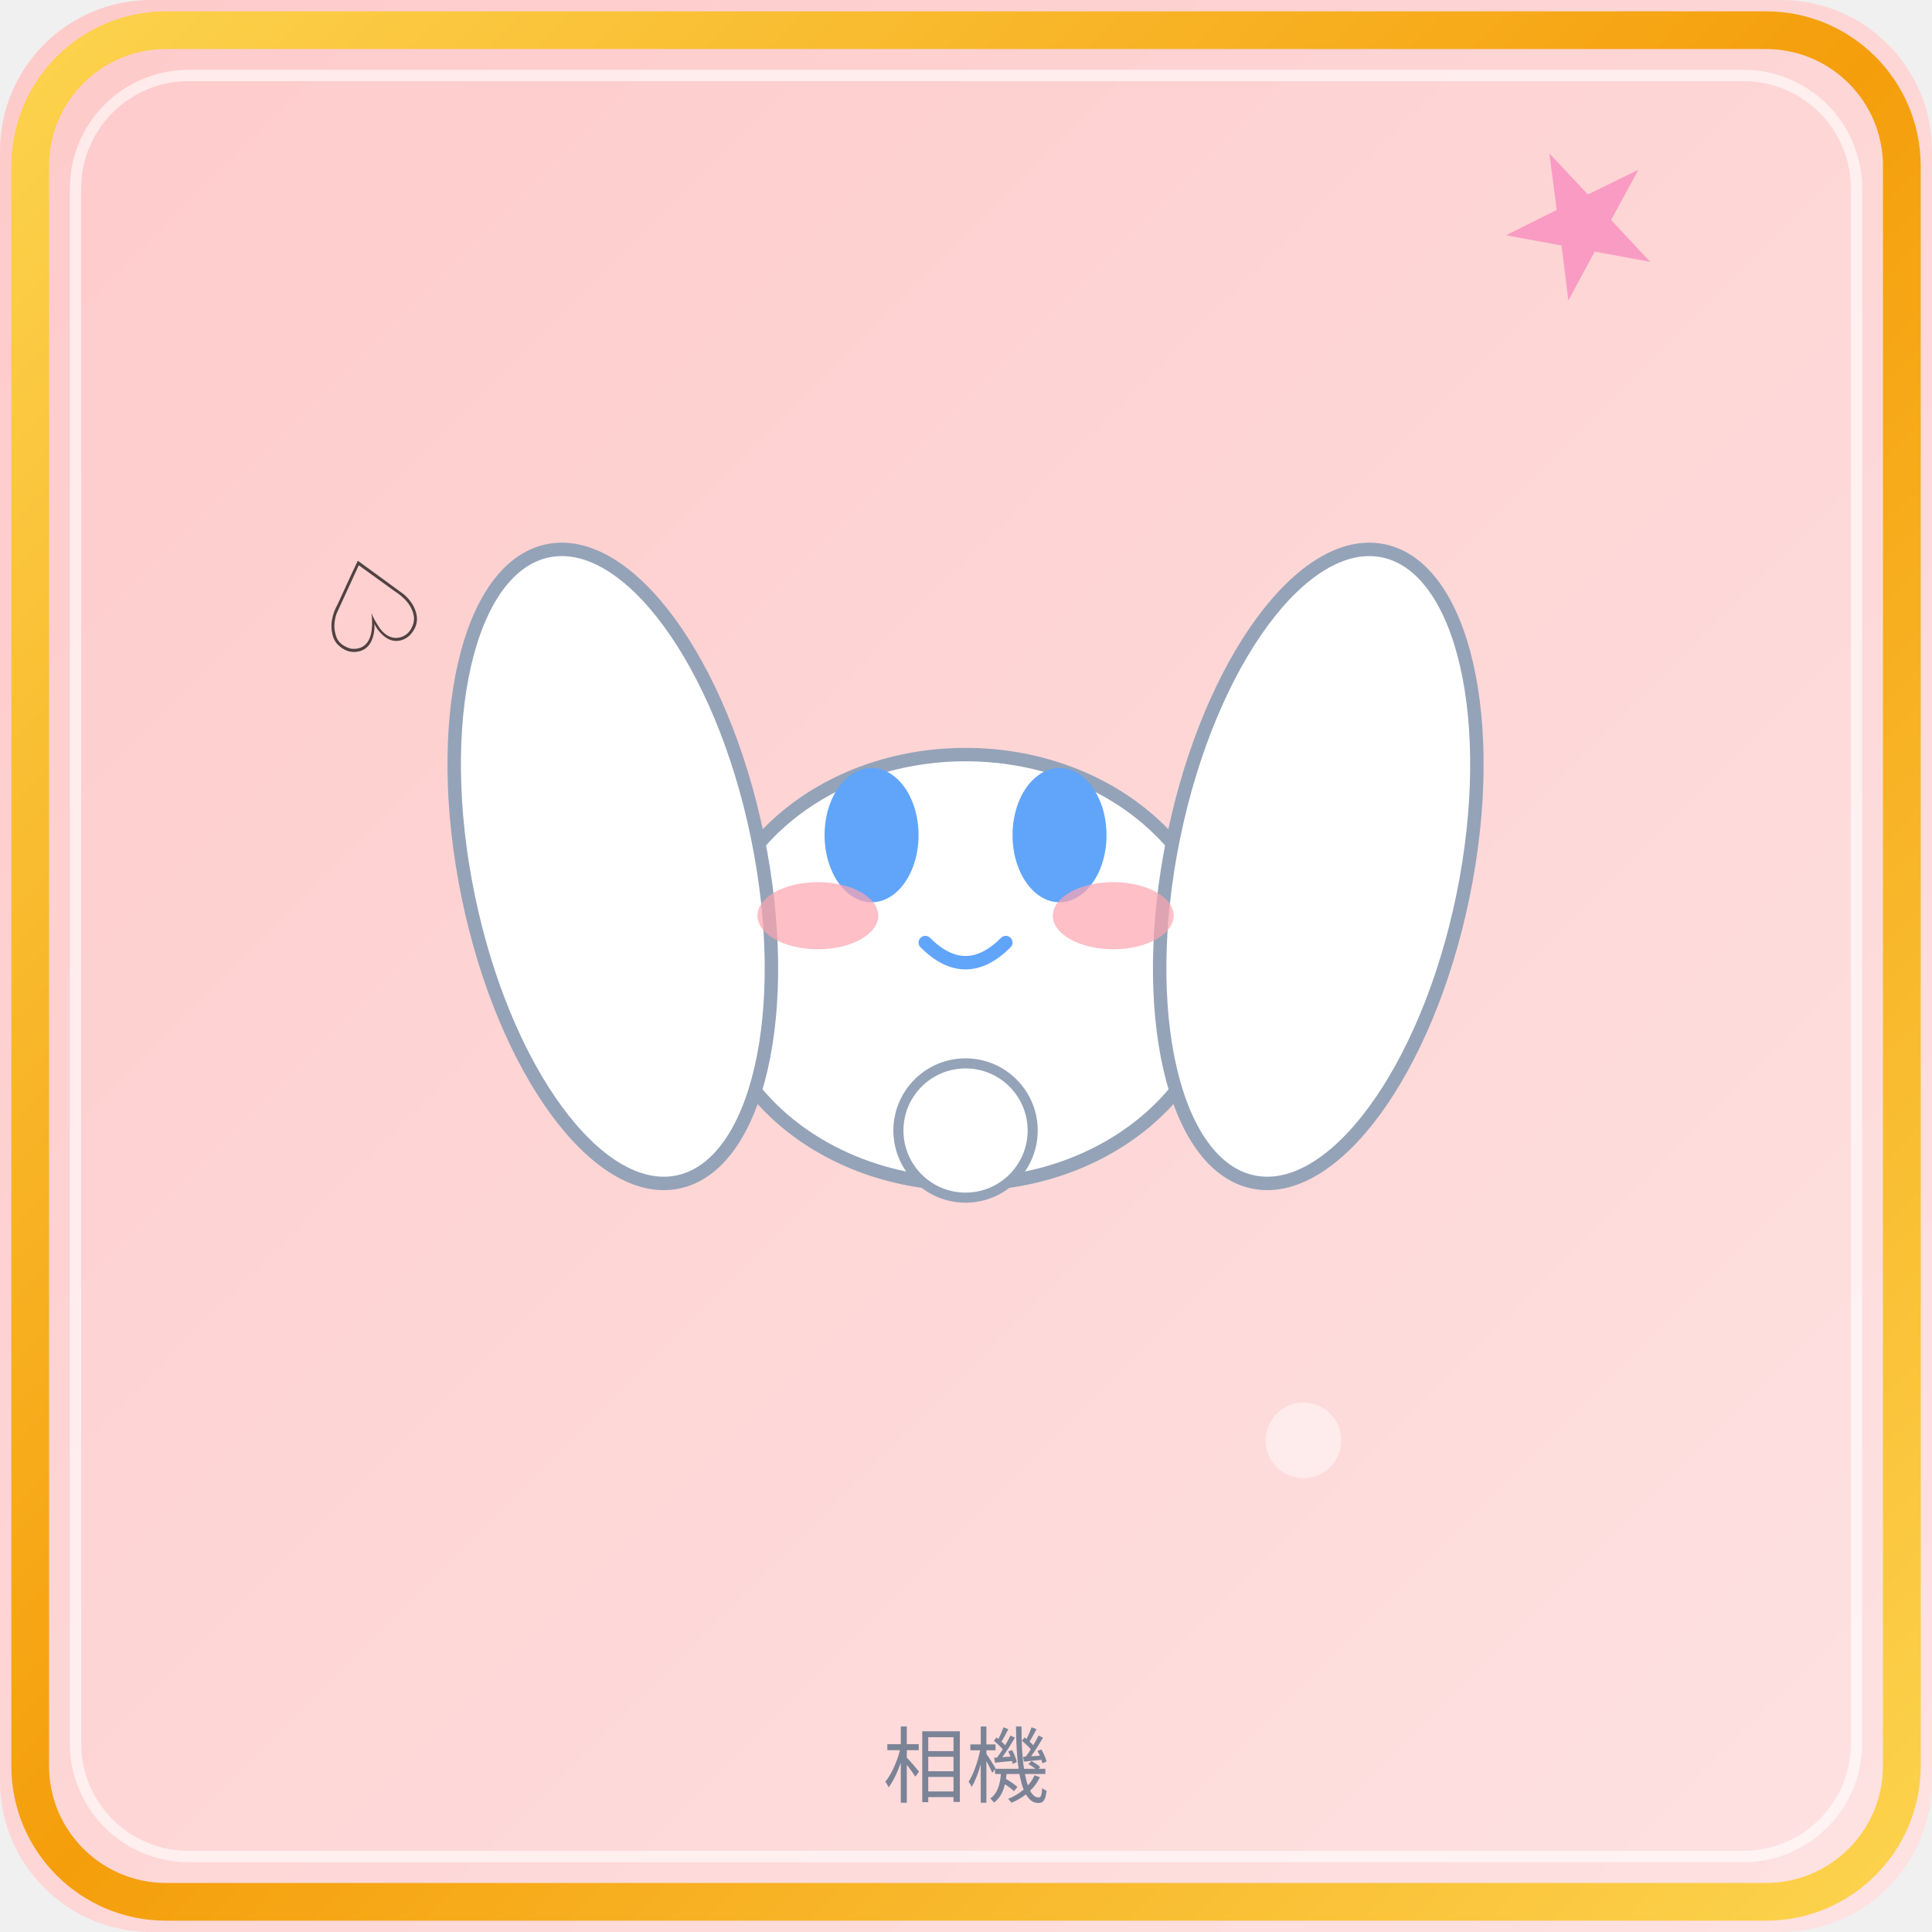
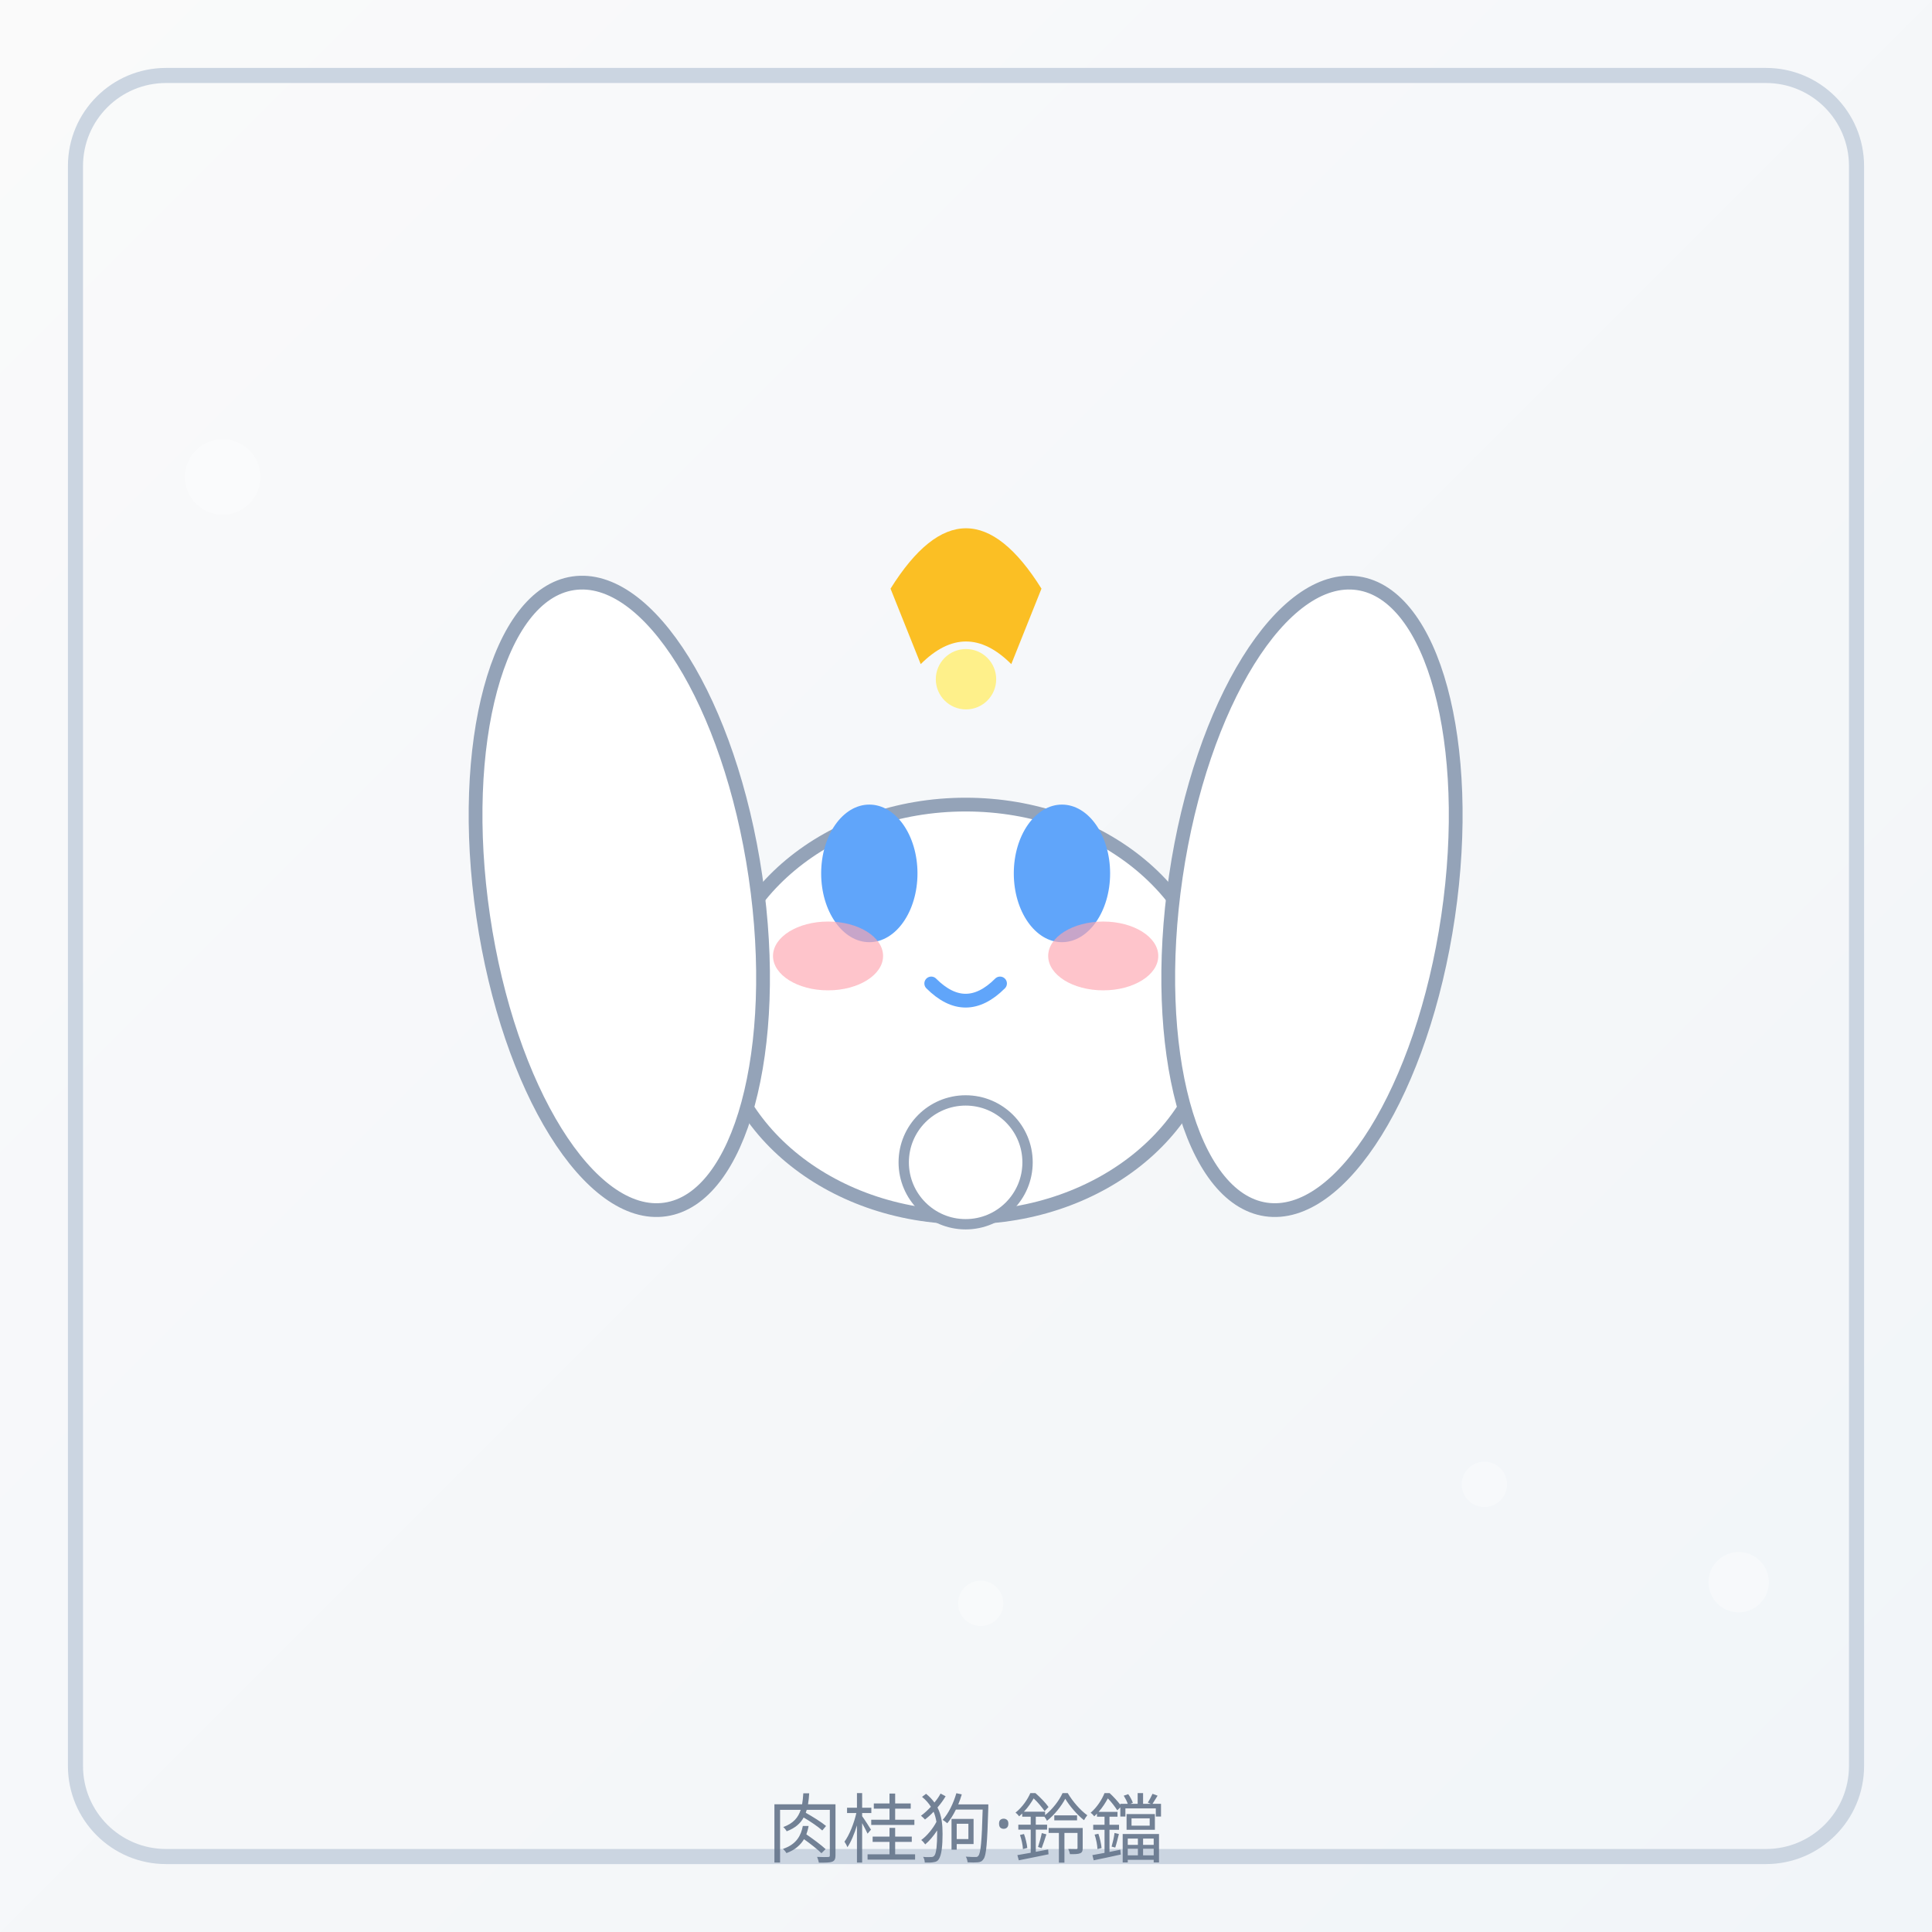
<svg xmlns="http://www.w3.org/2000/svg" viewBox="0 0 256 256" width="256" height="256">
  <defs>
    <linearGradient id="bg" x1="0%" y1="0%" x2="100%" y2="100%">
-       <stop offset="0%" stop-color="#fecaca" />
-       <stop offset="100%" stop-color="#fee2e2" />
+       <stop offset="0%" stop-color="#fafafa" />
+       <stop offset="100%" stop-color="#f1f5f9" />
    </linearGradient>
    <linearGradient id="gold" x1="0%" y1="0%" x2="100%" y2="100%">
      <stop offset="0%" stop-color="#fcd34d" />
      <stop offset="50%" stop-color="#f59e0b" />
      <stop offset="100%" stop-color="#fcd34d" />
    </linearGradient>
  </defs>
-   <rect width="256" height="256" rx="20" fill="url(#bg)" />
-   <text x="72.272" y="90.416" font-size="14" fill="#f472b6" opacity="0.718" transform="rotate(301.68 72.272 90.416)">★</text>
-   <circle cx="172.712" cy="190.856" r="5" fill="#fff" opacity="0.477" />
-   <text x="121.088" y="139.232" font-size="16" opacity="0.37" transform="rotate(276.48 121.088 139.232)">♡</text>
-   <text x="221.528" y="23.672" font-size="26" fill="#f472b6" opacity="0.579" transform="rotate(190.44 221.528 23.672)">★</text>
-   <circle cx="105.968" cy="124.112" r="8" fill="#fff" opacity="0.788" />
-   <text x="54.344" y="72.488" font-size="16" opacity="0.681" transform="rotate(165.24 54.344 72.488)">♡</text>
-   <text x="128" y="238" text-anchor="middle" font-family="Segoe UI, sans-serif" font-size="11" fill="#64748b" opacity="0.85">相機</text>
-   <g transform="translate(127.94,112.44) scale(0.8895)">
-     <ellipse cx="0" cy="18" rx="38" ry="32" fill="#fff" stroke="#94a3b8" stroke-width="2" />
-     <ellipse cx="-52" cy="-8" rx="22" ry="48" fill="#fff" stroke="#94a3b8" stroke-width="2" transform="rotate(-11.64)" />
-     <ellipse cx="52" cy="-8" rx="22" ry="48" fill="#fff" stroke="#94a3b8" stroke-width="2" transform="rotate(11.64)" />
+   <rect width="256" height="256" fill="url(#bg)" />
+   <circle cx="196.688" cy="196.688" r="3" fill="#fff" opacity="0.35" />
+   <circle cx="81.128" cy="129.944" r="4" fill="#fff" opacity="0.35" />
+   <circle cx="29.504" cy="63.2" r="5" fill="#fff" opacity="0.35" />
+   <circle cx="129.944" cy="212.456" r="3" fill="#fff" opacity="0.35" />
+   <circle cx="230.384" cy="209.648" r="4" fill="#fff" opacity="0.35" />
+   <path d="M118 78 Q128 62 138 78 L134 88 Q128 82 122 88 Z" fill="#fbbf24" />
+   <circle cx="128" cy="90" r="4" fill="#fef08a" />
+   <g transform="translate(127.952,117.552) rotate(0) scale(0.9116)">
+     <ellipse cx="0" cy="18" rx="36" ry="30" fill="#ffffff" stroke="#94a3b8" stroke-width="2" />
+     <ellipse cx="-50" cy="-6" rx="20" ry="46" fill="#ffffff" stroke="#94a3b8" stroke-width="2" transform="rotate(-8.368)" />
+     <ellipse cx="50" cy="-6" rx="20" ry="46" fill="#ffffff" stroke="#94a3b8" stroke-width="2" transform="rotate(8.368)" />
    <ellipse cx="-14" cy="-2" rx="7" ry="10" fill="#60a5fa" />
    <ellipse cx="14" cy="-2" rx="7" ry="10" fill="#60a5fa" />
-     <ellipse cx="-22" cy="10" rx="9" ry="5" fill="#fda4af" opacity="0.7" />
-     <ellipse cx="22" cy="10" rx="9" ry="5" fill="#fda4af" opacity="0.7" />
-     <path d="M-6 14 Q0 20 6 14" fill="none" stroke="#60a5fa" stroke-width="2" stroke-linecap="round" />
-     <circle cx="0" cy="42" r="10" fill="#fff" stroke="#94a3b8" stroke-width="1.5" />
+     <ellipse cx="-20" cy="10" rx="8" ry="5" fill="#fda4af" opacity="0.65" />
+     <ellipse cx="20" cy="10" rx="8" ry="5" fill="#fda4af" opacity="0.65" />
+     <path d="M-5 14 Q0 19 5 14" fill="none" stroke="#60a5fa" stroke-width="2" stroke-linecap="round" />
+     <circle cx="0" cy="40" r="9" fill="#ffffff" stroke="#94a3b8" stroke-width="1.5" />
  </g>
-   <rect x="4" y="4" width="248" height="248" rx="18" fill="none" stroke="url(#gold)" stroke-width="5" />
-   <rect x="10" y="10" width="236" height="236" rx="15" fill="none" stroke="#fff" stroke-width="1.5" opacity="0.6" />
+   <rect x="10" y="10" width="236" height="236" rx="12" fill="none" stroke="#cbd5e1" stroke-width="2" />
+   <text x="128" y="246" text-anchor="middle" font-family="Segoe UI, sans-serif" font-size="10" fill="#64748b" opacity="0.9">肉桂狗·鈴鐺</text>
</svg>
